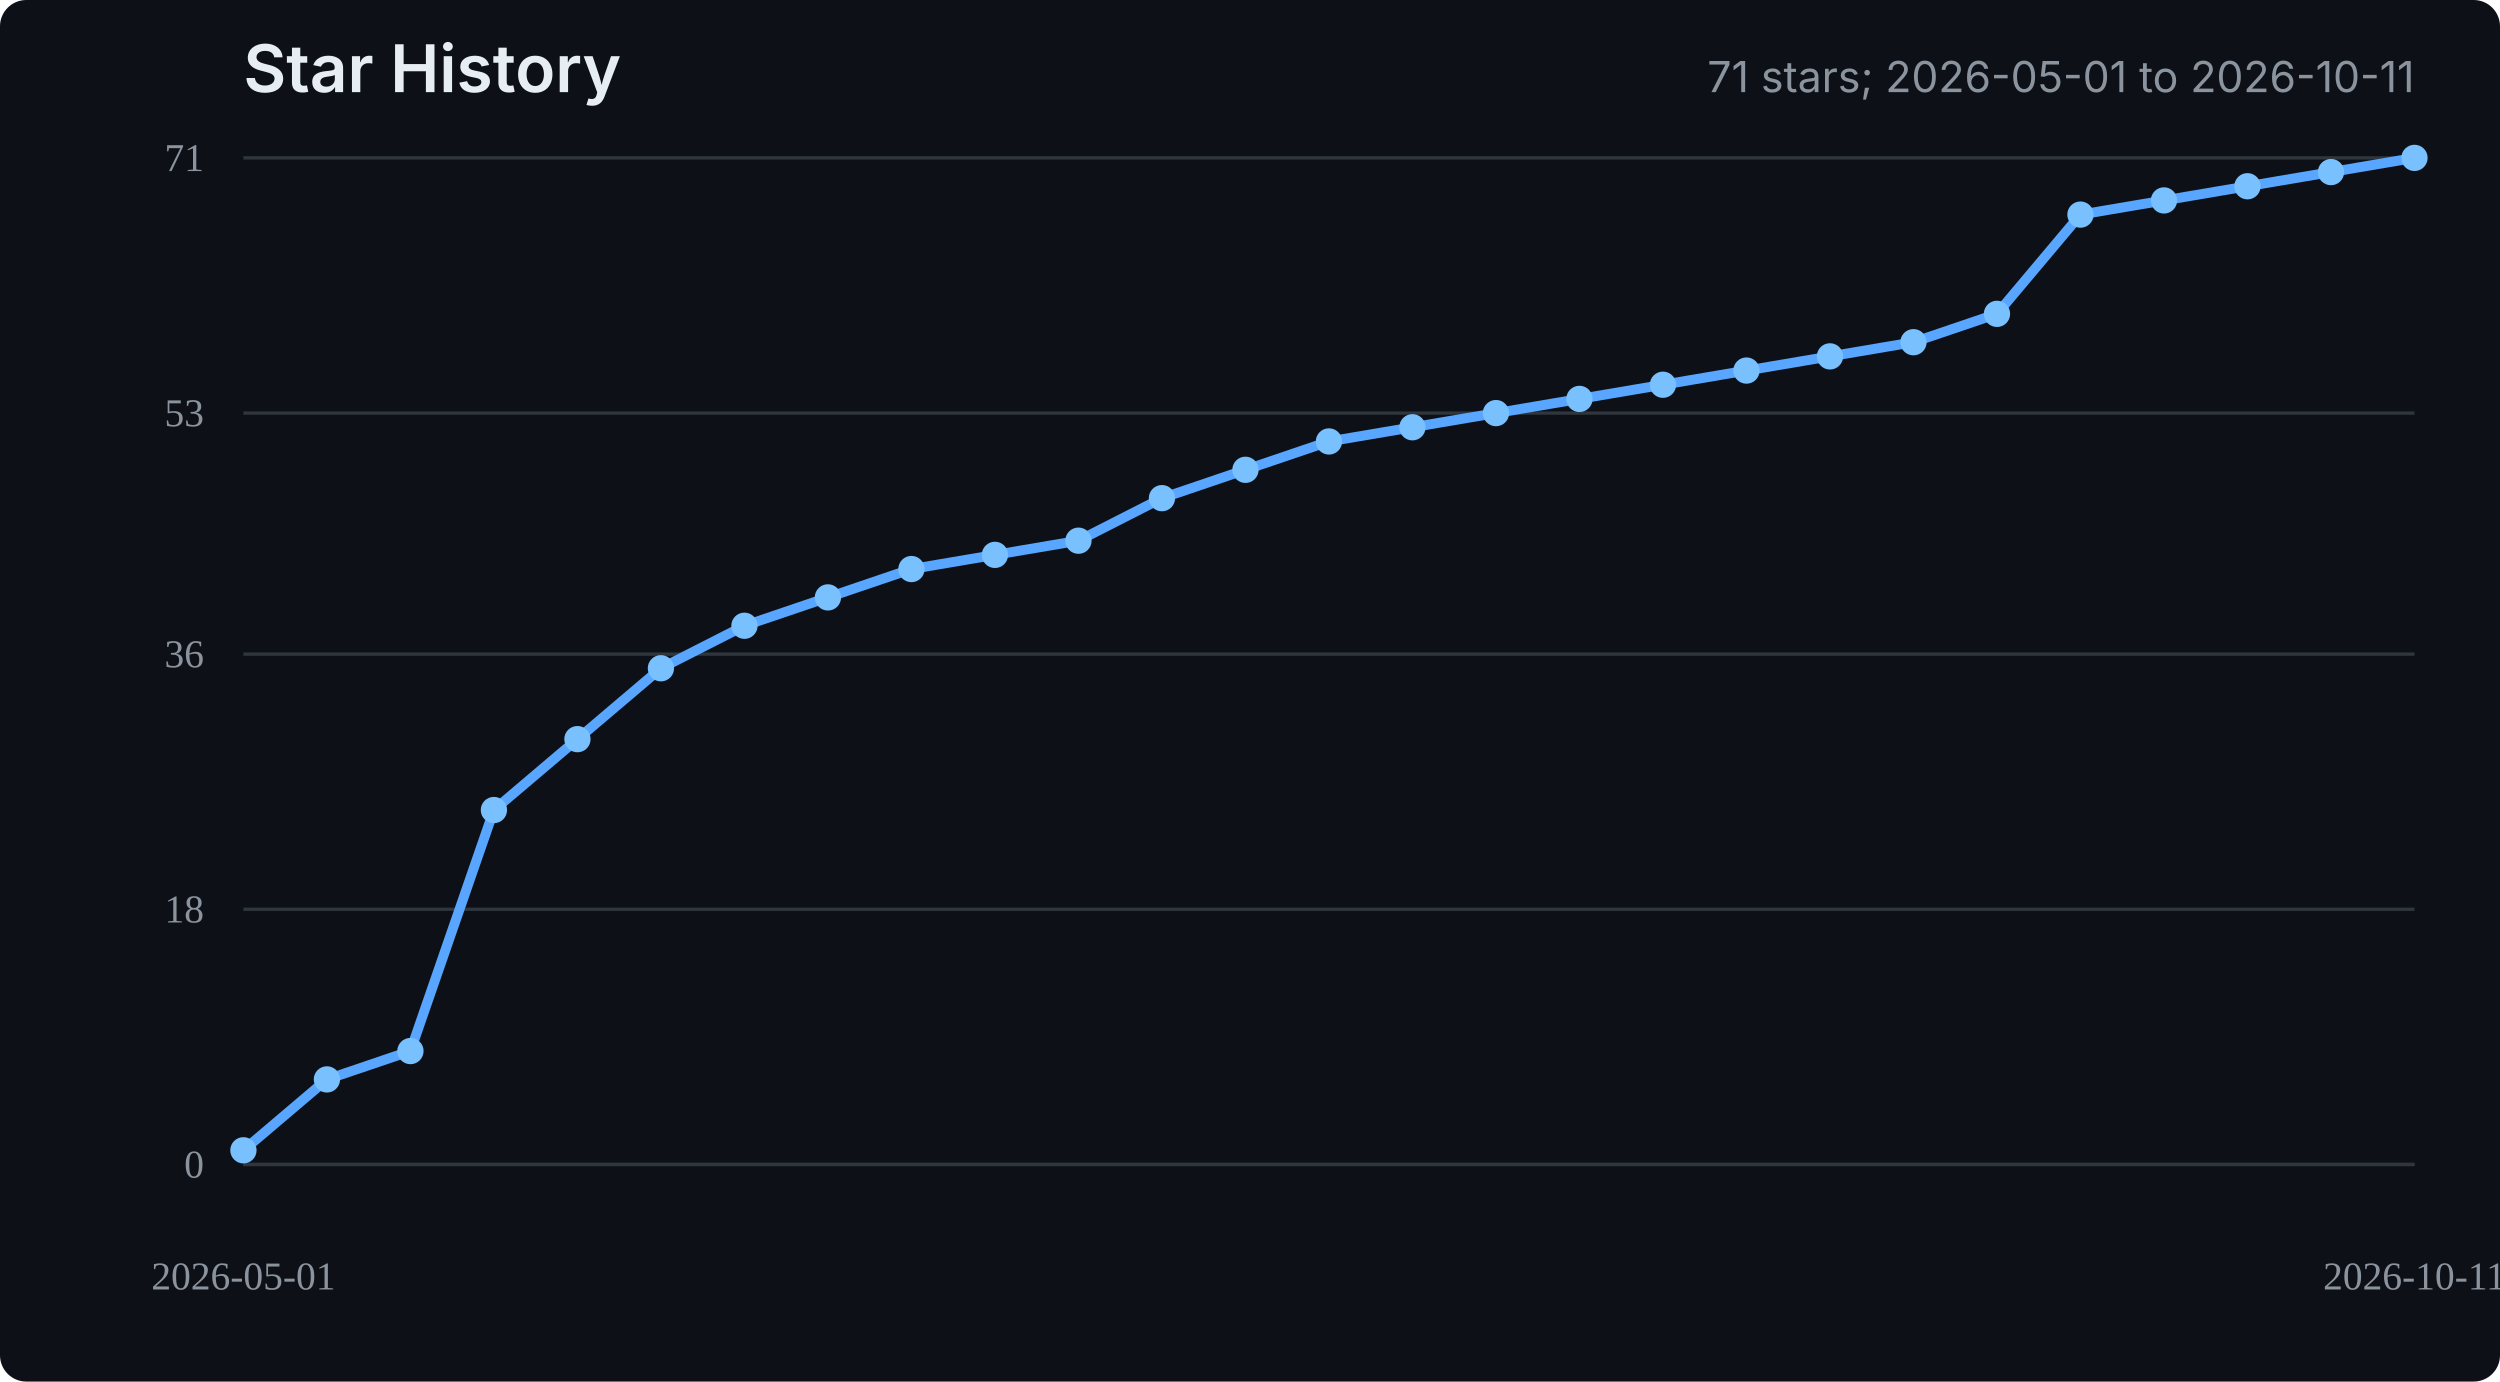
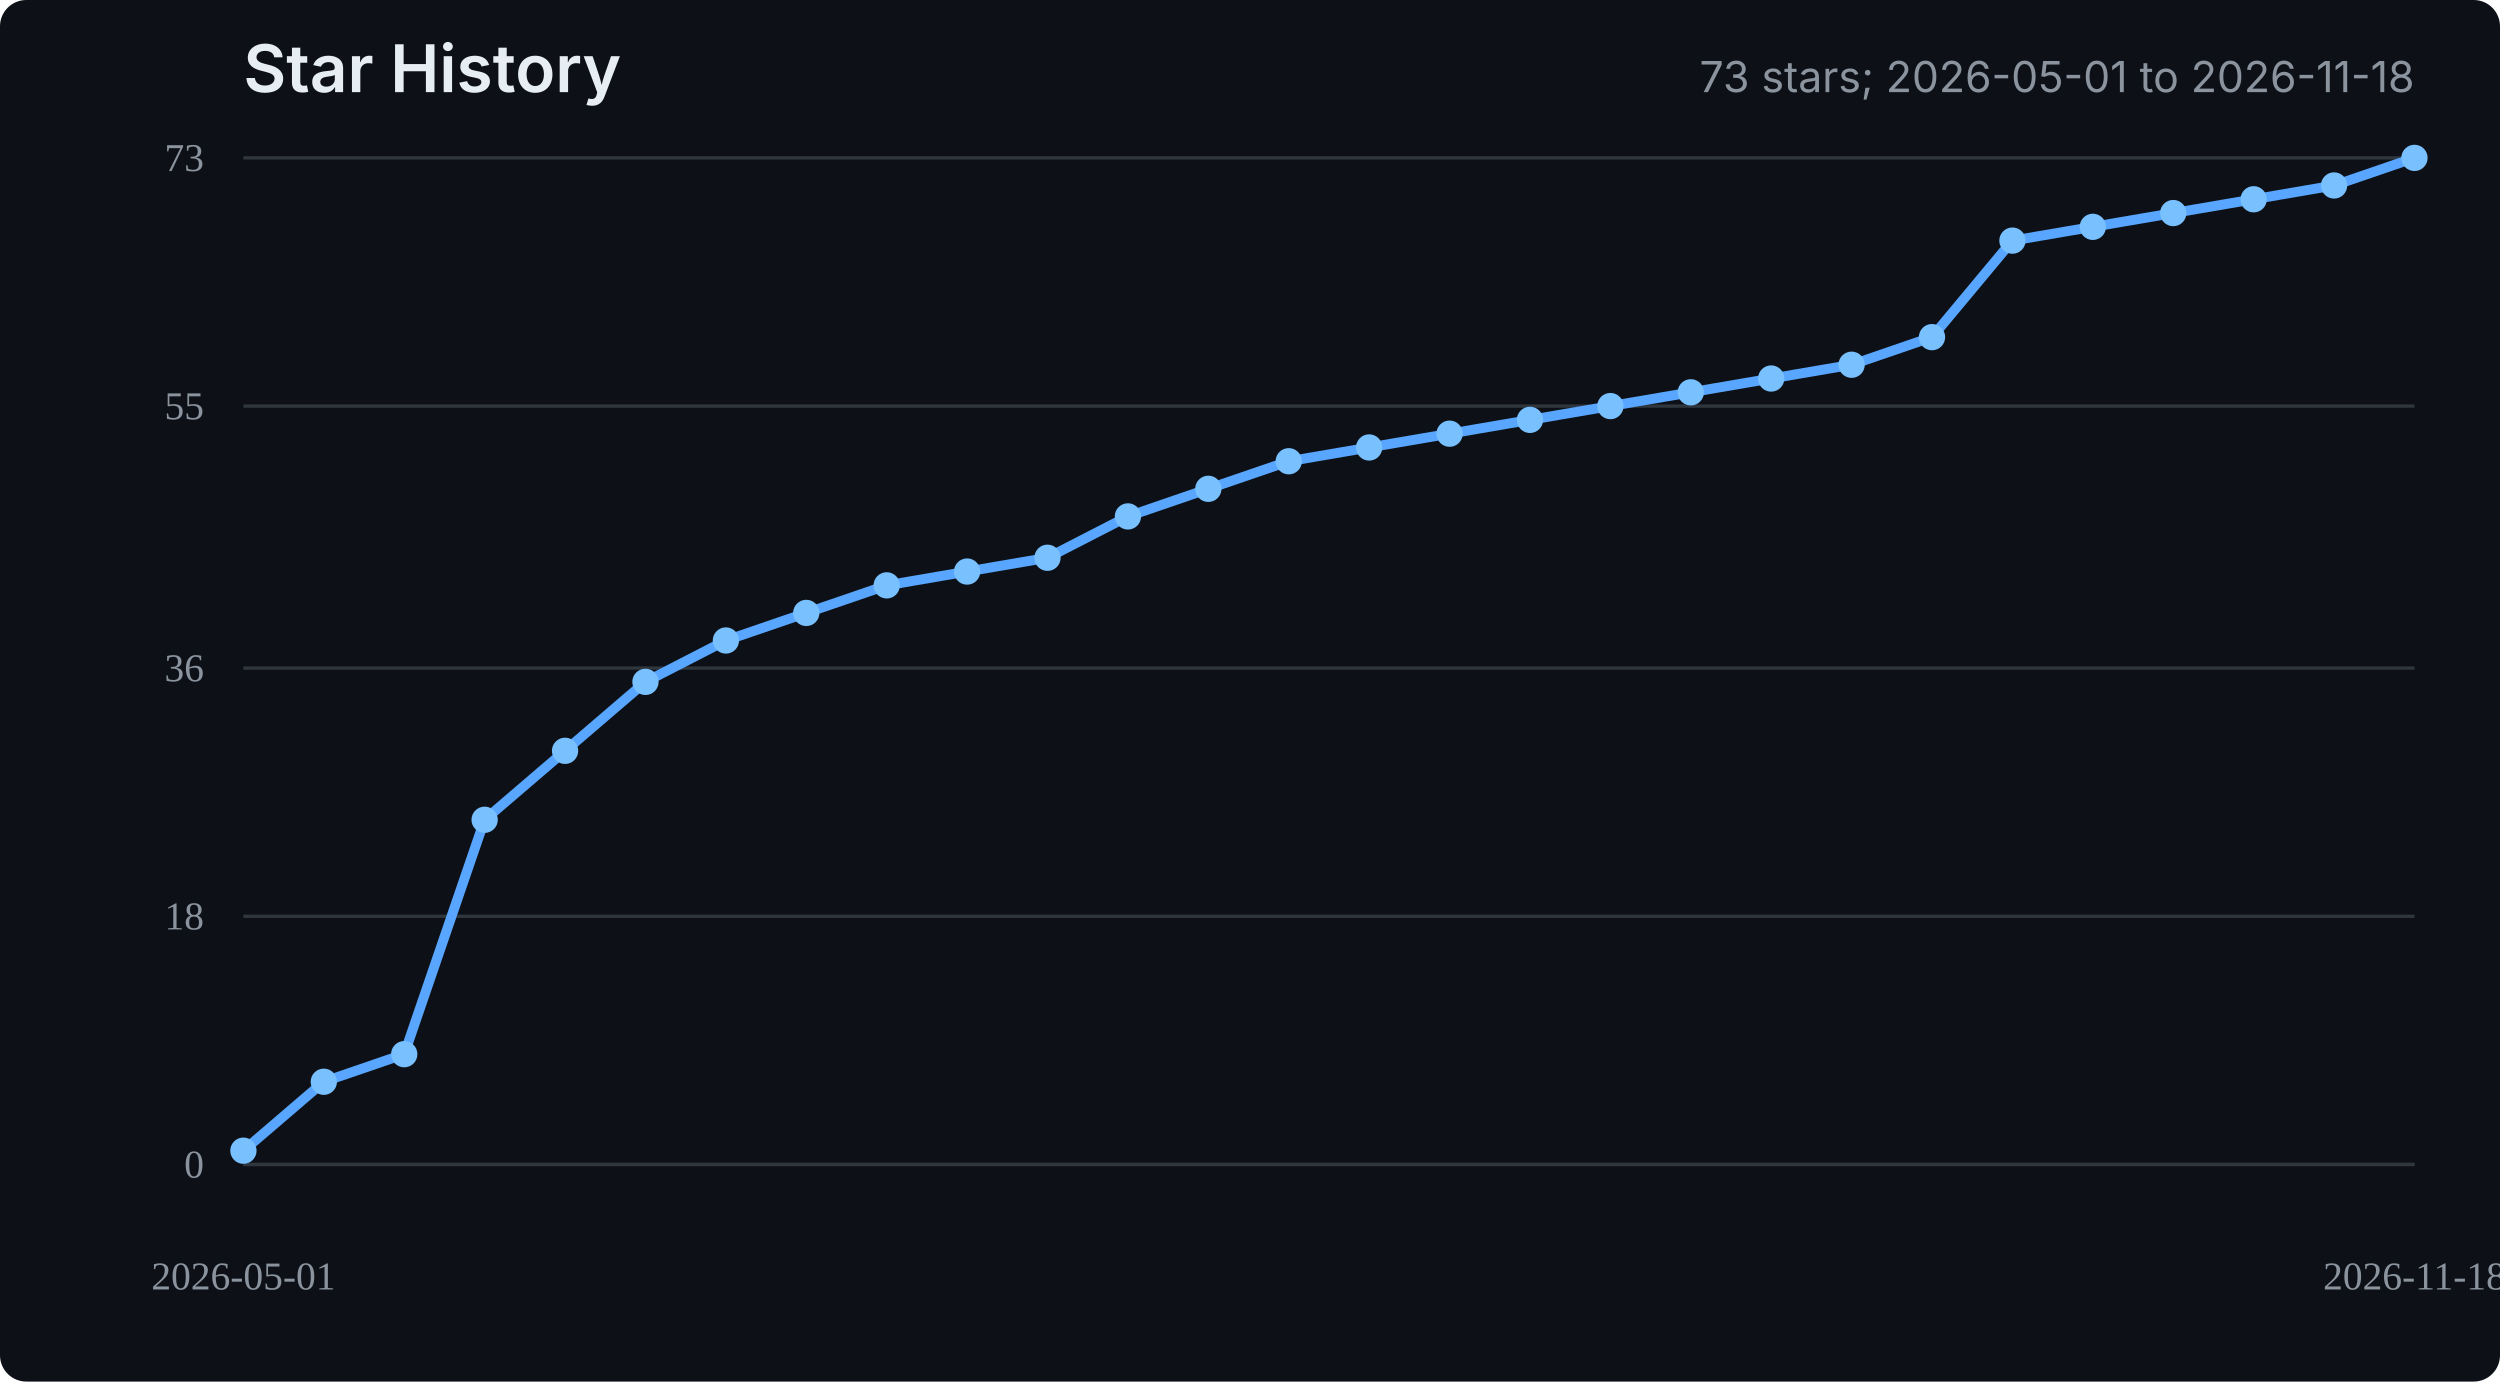
<svg xmlns="http://www.w3.org/2000/svg" width="760" height="420" viewBox="0 0 760 420" role="img" aria-labelledby="title desc">
  <rect width="100%" height="100%" fill="#0d1117" rx="8" />
  <text x="74" y="28" fill="#e6edf3" font-family="-apple-system,BlinkMacSystemFont,'Segoe UI',sans-serif" font-size="20" font-weight="600">Star History</text>
-   <text x="734" y="28" text-anchor="end" fill="#8b949e" font-family="-apple-system,BlinkMacSystemFont,'Segoe UI',sans-serif" font-size="13">71 stars; 2026-05-01 to 2026-10-11</text>
+   <text x="734" y="28" text-anchor="end" fill="#8b949e" font-family="-apple-system,BlinkMacSystemFont,'Segoe UI',sans-serif" font-size="13">73 stars; 2026-05-01 to 2026-11-18</text>
  <line x1="74" y1="354.00" x2="734" y2="354.00" stroke="#30363d" stroke-width="1" />
-   <line x1="74" y1="276.42" x2="734" y2="276.42" stroke="#30363d" stroke-width="1" />
-   <line x1="74" y1="198.85" x2="734" y2="198.85" stroke="#30363d" stroke-width="1" />
-   <line x1="74" y1="125.58" x2="734" y2="125.58" stroke="#30363d" stroke-width="1" />
+   <line x1="74" y1="278.55" x2="734" y2="278.55" stroke="#30363d" stroke-width="1" />
+   <line x1="74" y1="203.10" x2="734" y2="203.10" stroke="#30363d" stroke-width="1" />
+   <line x1="74" y1="123.45" x2="734" y2="123.45" stroke="#30363d" stroke-width="1" />
  <line x1="74" y1="48.00" x2="734" y2="48.00" stroke="#30363d" stroke-width="1" />
  <text x="62" y="358.00" text-anchor="end" fill="#8b949e" font-size="12">0</text>
-   <text x="62" y="280.42" text-anchor="end" fill="#8b949e" font-size="12">18</text>
-   <text x="62" y="202.85" text-anchor="end" fill="#8b949e" font-size="12">36</text>
-   <text x="62" y="129.58" text-anchor="end" fill="#8b949e" font-size="12">53</text>
-   <text x="62" y="52.00" text-anchor="end" fill="#8b949e" font-size="12">71</text>
+   <text x="62" y="282.55" text-anchor="end" fill="#8b949e" font-size="12">18</text>
+   <text x="62" y="207.10" text-anchor="end" fill="#8b949e" font-size="12">36</text>
+   <text x="62" y="127.45" text-anchor="end" fill="#8b949e" font-size="12">55</text>
+   <text x="62" y="52.00" text-anchor="end" fill="#8b949e" font-size="12">73</text>
  <line x1="74" y1="354" x2="734" y2="354" stroke="#30363d" stroke-width="1" />
-   <polyline points="74.00,349.69 99.38,328.14 124.77,319.52 150.15,246.25 175.54,224.70 200.92,203.15 226.31,190.23 251.69,181.61 277.08,172.99 302.46,168.68 327.85,164.37 353.23,151.44 378.62,142.82 404.00,134.20 429.38,129.89 454.77,125.58 480.15,121.27 505.54,116.96 530.92,112.65 556.31,108.34 581.69,104.03 607.08,95.41 632.46,65.24 657.85,60.93 683.23,56.62 708.62,52.31 734.00,48.00" fill="none" stroke="#58a6ff" stroke-width="3" stroke-linecap="round" stroke-linejoin="round" />
-   <circle cx="74.00" cy="349.69" r="4" fill="#79c0ff" />
-   <circle cx="99.38" cy="328.14" r="4" fill="#79c0ff" />
-   <circle cx="124.77" cy="319.52" r="4" fill="#79c0ff" />
-   <circle cx="150.15" cy="246.25" r="4" fill="#79c0ff" />
-   <circle cx="175.54" cy="224.70" r="4" fill="#79c0ff" />
-   <circle cx="200.92" cy="203.15" r="4" fill="#79c0ff" />
-   <circle cx="226.31" cy="190.23" r="4" fill="#79c0ff" />
-   <circle cx="251.69" cy="181.61" r="4" fill="#79c0ff" />
-   <circle cx="277.08" cy="172.99" r="4" fill="#79c0ff" />
-   <circle cx="302.46" cy="168.68" r="4" fill="#79c0ff" />
-   <circle cx="327.85" cy="164.37" r="4" fill="#79c0ff" />
-   <circle cx="353.23" cy="151.44" r="4" fill="#79c0ff" />
-   <circle cx="378.62" cy="142.82" r="4" fill="#79c0ff" />
-   <circle cx="404.00" cy="134.20" r="4" fill="#79c0ff" />
-   <circle cx="429.38" cy="129.89" r="4" fill="#79c0ff" />
-   <circle cx="454.77" cy="125.58" r="4" fill="#79c0ff" />
-   <circle cx="480.15" cy="121.27" r="4" fill="#79c0ff" />
-   <circle cx="505.54" cy="116.96" r="4" fill="#79c0ff" />
-   <circle cx="530.92" cy="112.65" r="4" fill="#79c0ff" />
-   <circle cx="556.31" cy="108.34" r="4" fill="#79c0ff" />
-   <circle cx="581.69" cy="104.03" r="4" fill="#79c0ff" />
-   <circle cx="607.08" cy="95.41" r="4" fill="#79c0ff" />
-   <circle cx="632.46" cy="65.24" r="4" fill="#79c0ff" />
-   <circle cx="657.85" cy="60.93" r="4" fill="#79c0ff" />
-   <circle cx="683.23" cy="56.62" r="4" fill="#79c0ff" />
-   <circle cx="708.62" cy="52.31" r="4" fill="#79c0ff" />
+   <polyline points="74.00,349.81 98.44,328.85 122.89,320.47 147.33,249.21 171.78,228.25 196.22,207.29 220.67,194.71 245.11,186.33 269.56,177.95 294.00,173.75 318.44,169.56 342.89,156.99 367.33,148.60 391.78,140.22 416.22,136.03 440.67,131.84 465.11,127.64 489.56,123.45 514.00,119.26 538.44,115.07 562.89,110.88 587.33,102.49 611.78,73.15 636.22,68.96 660.67,64.77 685.11,60.58 709.56,56.38 734.00,48.00" fill="none" stroke="#58a6ff" stroke-width="3" stroke-linecap="round" stroke-linejoin="round" />
+   <circle cx="74.00" cy="349.81" r="4" fill="#79c0ff" />
+   <circle cx="98.44" cy="328.85" r="4" fill="#79c0ff" />
+   <circle cx="122.89" cy="320.47" r="4" fill="#79c0ff" />
+   <circle cx="147.33" cy="249.21" r="4" fill="#79c0ff" />
+   <circle cx="171.78" cy="228.25" r="4" fill="#79c0ff" />
+   <circle cx="196.22" cy="207.29" r="4" fill="#79c0ff" />
+   <circle cx="220.67" cy="194.71" r="4" fill="#79c0ff" />
+   <circle cx="245.11" cy="186.33" r="4" fill="#79c0ff" />
+   <circle cx="269.56" cy="177.95" r="4" fill="#79c0ff" />
+   <circle cx="294.00" cy="173.75" r="4" fill="#79c0ff" />
+   <circle cx="318.44" cy="169.56" r="4" fill="#79c0ff" />
+   <circle cx="342.89" cy="156.99" r="4" fill="#79c0ff" />
+   <circle cx="367.33" cy="148.60" r="4" fill="#79c0ff" />
+   <circle cx="391.78" cy="140.22" r="4" fill="#79c0ff" />
+   <circle cx="416.22" cy="136.03" r="4" fill="#79c0ff" />
+   <circle cx="440.67" cy="131.84" r="4" fill="#79c0ff" />
+   <circle cx="465.11" cy="127.64" r="4" fill="#79c0ff" />
+   <circle cx="489.56" cy="123.45" r="4" fill="#79c0ff" />
+   <circle cx="514.00" cy="119.26" r="4" fill="#79c0ff" />
+   <circle cx="538.44" cy="115.07" r="4" fill="#79c0ff" />
+   <circle cx="562.89" cy="110.88" r="4" fill="#79c0ff" />
+   <circle cx="587.33" cy="102.49" r="4" fill="#79c0ff" />
+   <circle cx="611.78" cy="73.15" r="4" fill="#79c0ff" />
+   <circle cx="636.22" cy="68.96" r="4" fill="#79c0ff" />
+   <circle cx="660.67" cy="64.77" r="4" fill="#79c0ff" />
+   <circle cx="685.11" cy="60.58" r="4" fill="#79c0ff" />
+   <circle cx="709.56" cy="56.38" r="4" fill="#79c0ff" />
  <circle cx="734.00" cy="48.00" r="4" fill="#79c0ff" />
  <text x="74.00" y="392" text-anchor="middle" fill="#8b949e" font-size="12">2026-05-01</text>
-   <text x="734.00" y="392" text-anchor="middle" fill="#8b949e" font-size="12">2026-10-11</text>
+   <text x="734.00" y="392" text-anchor="middle" fill="#8b949e" font-size="12">2026-11-18</text>
</svg>
